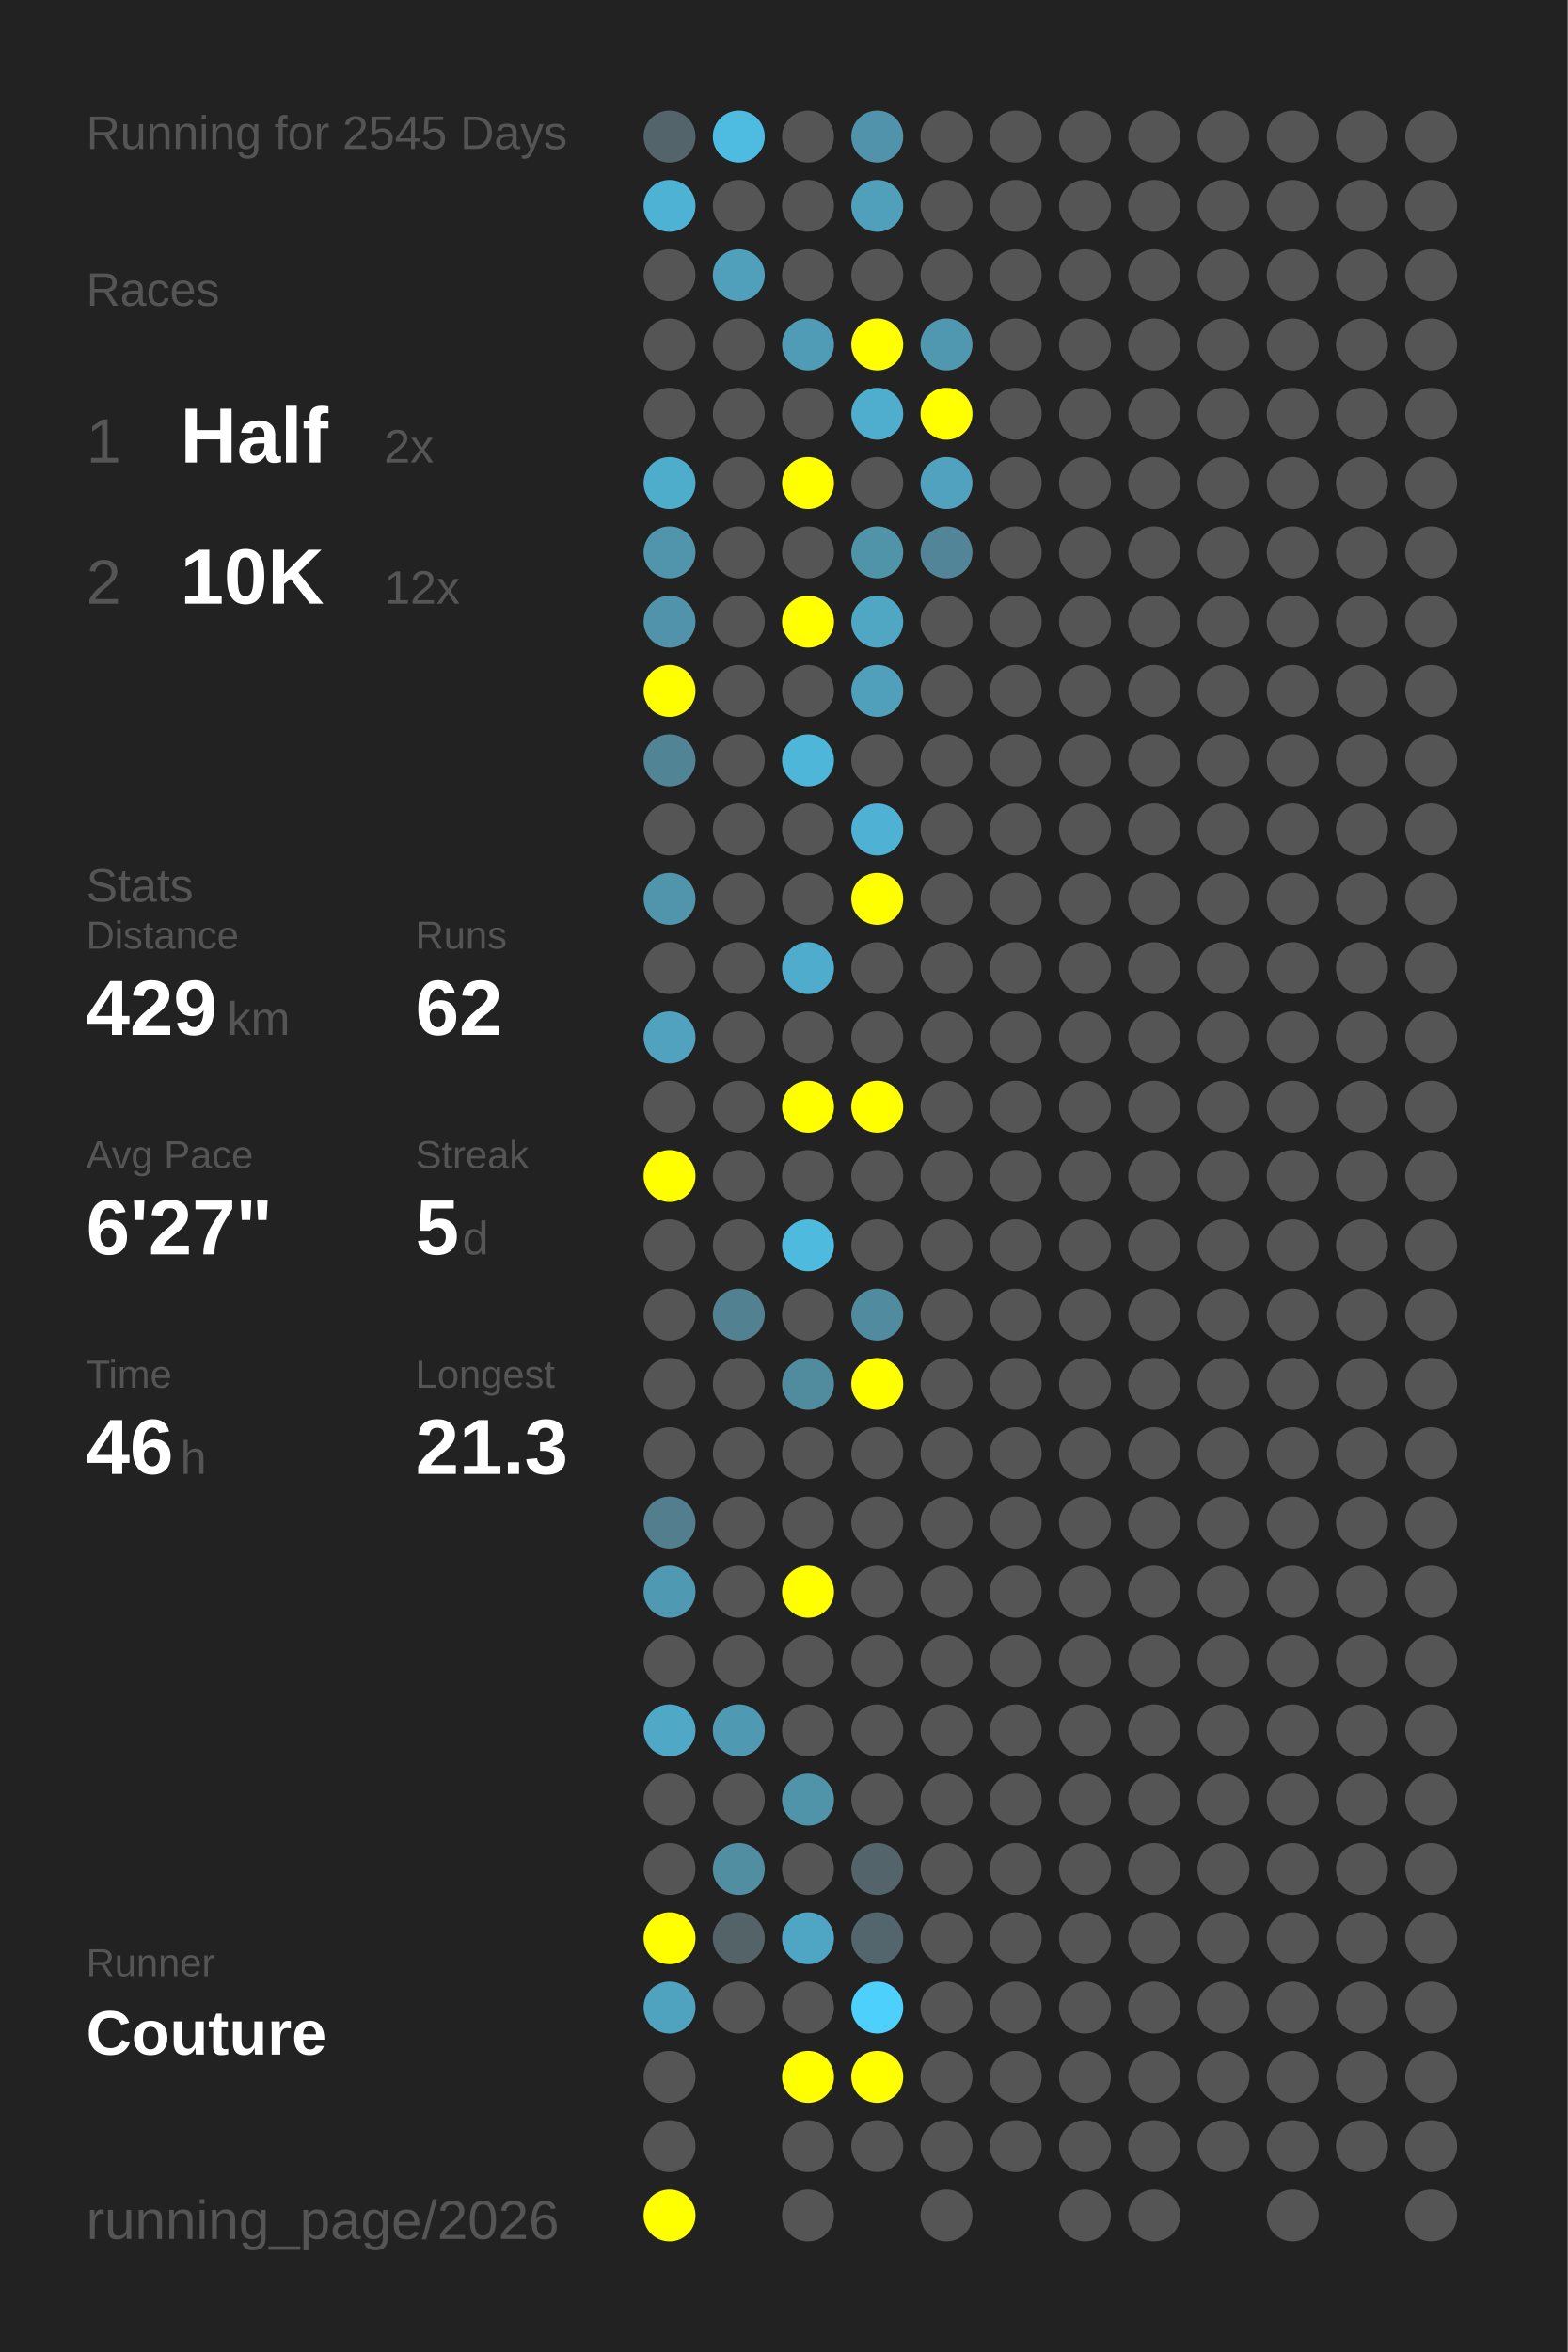
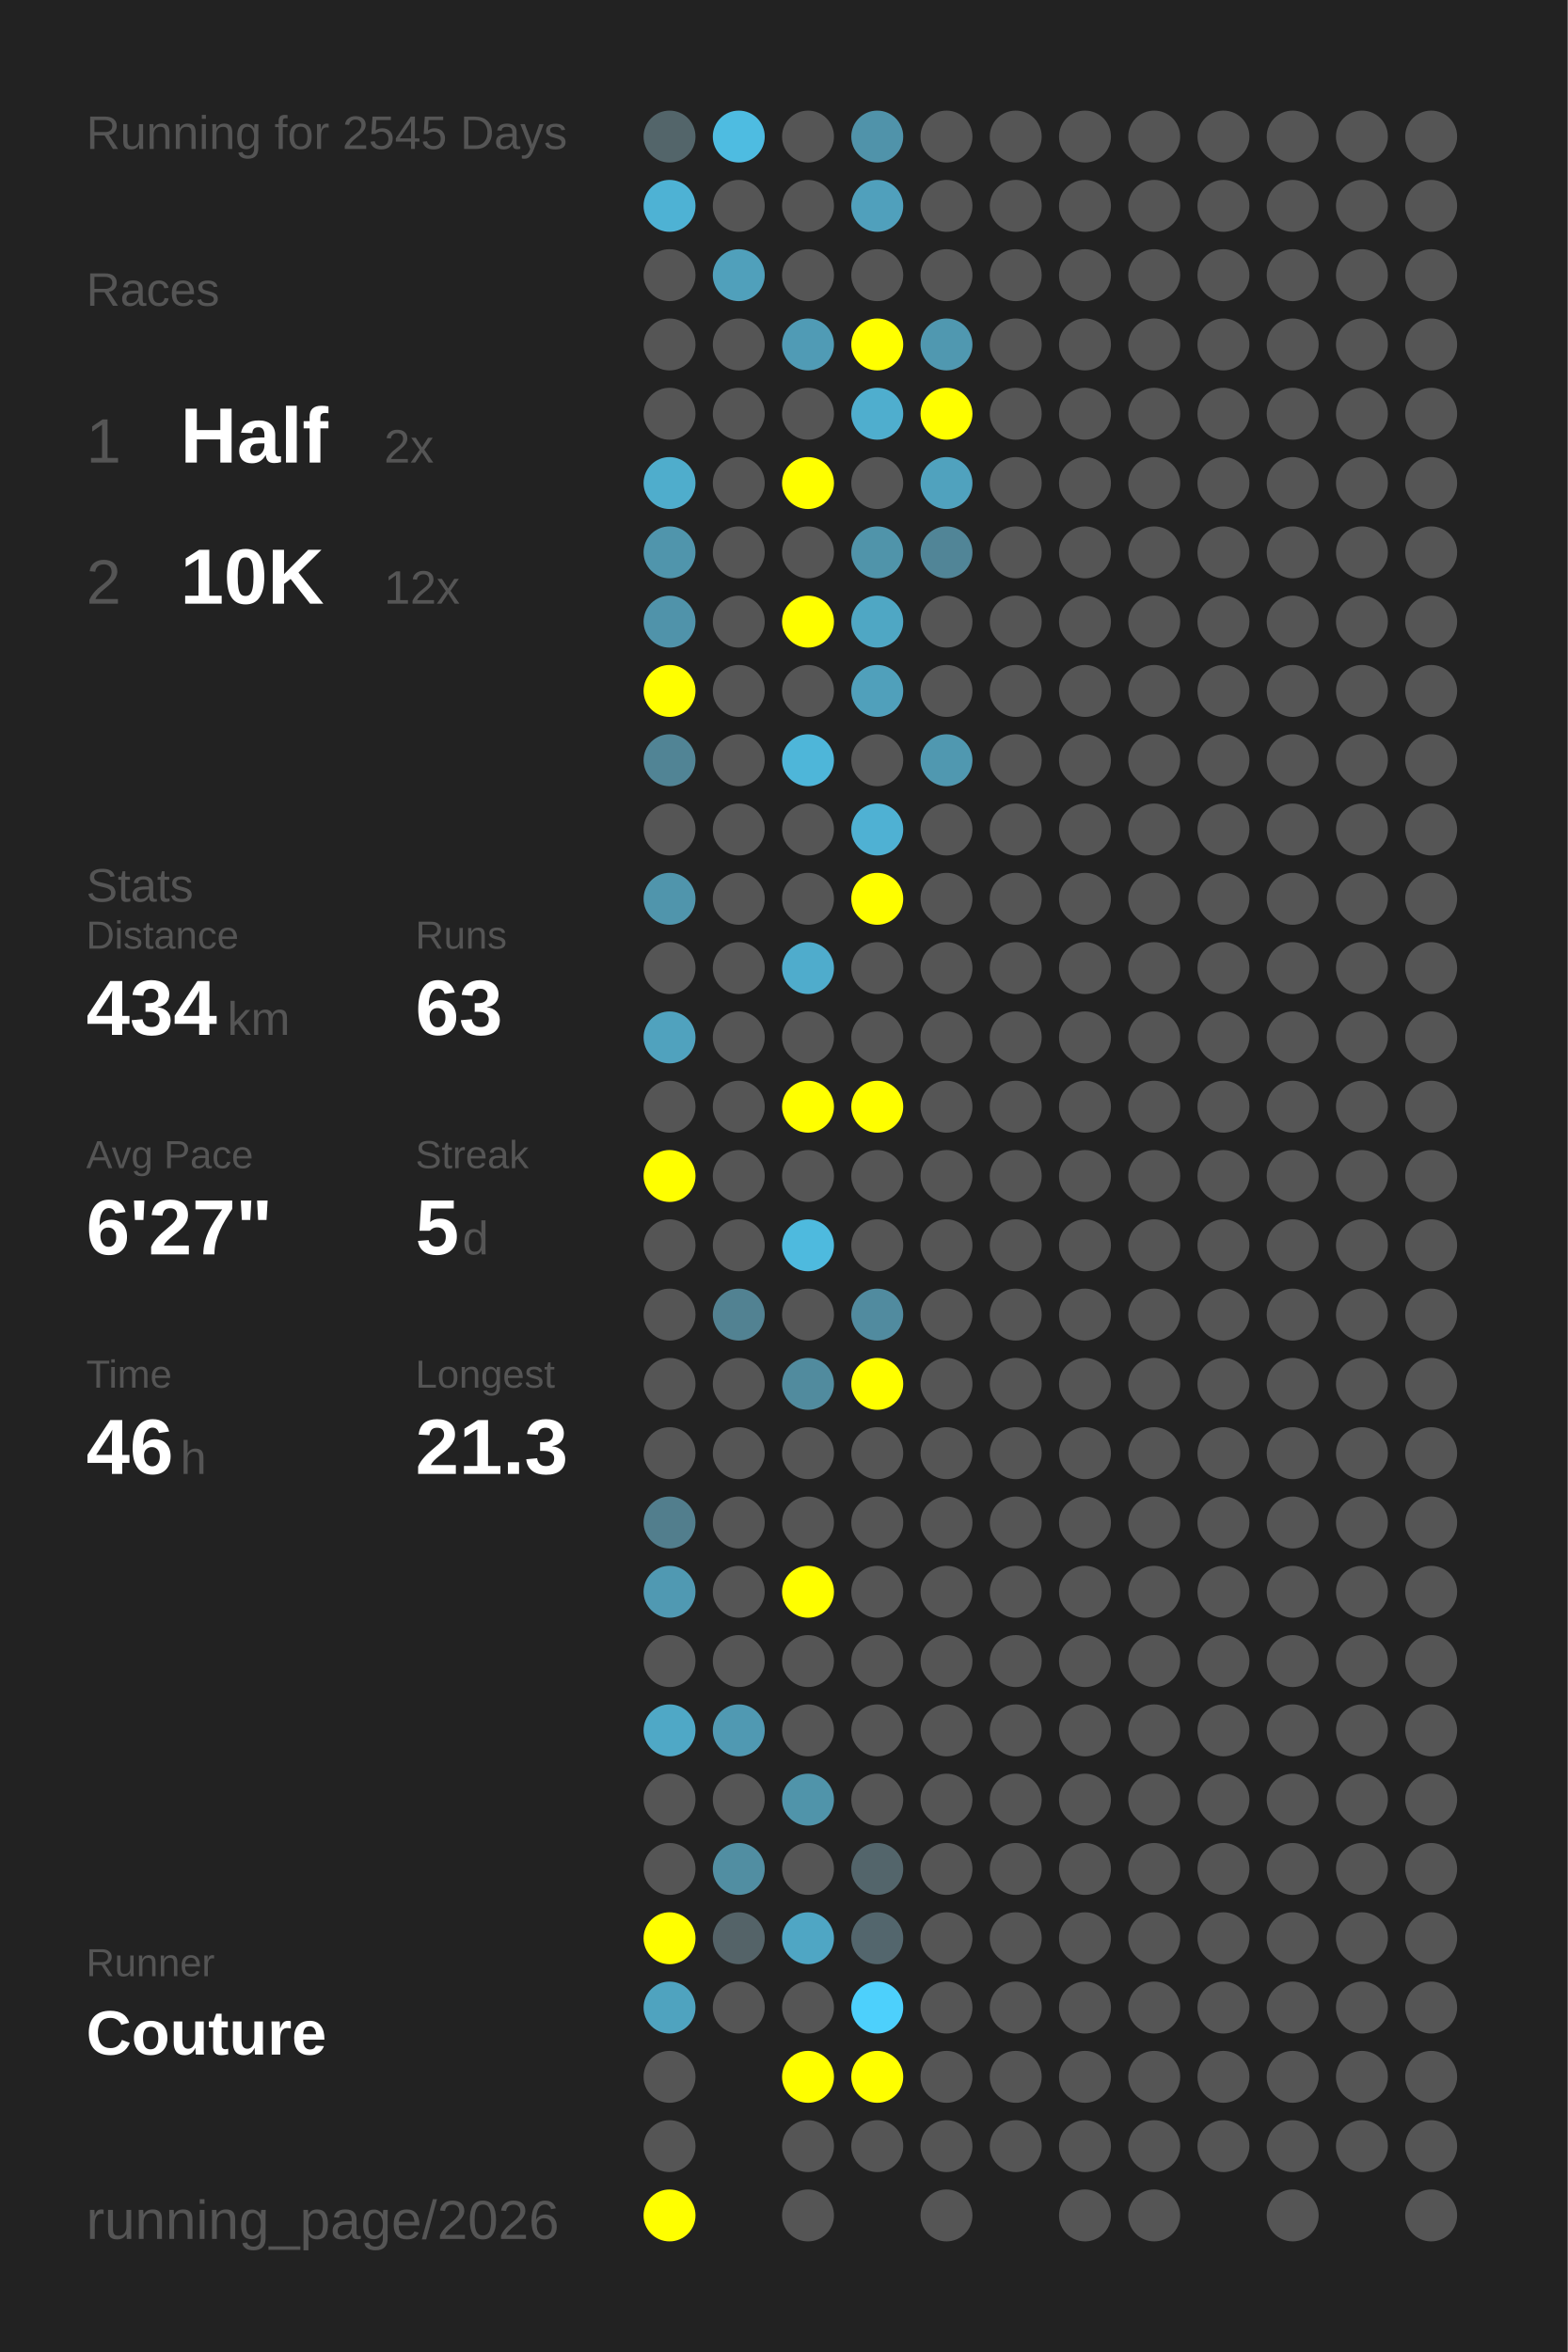
<svg xmlns="http://www.w3.org/2000/svg" baseProfile="full" height="300mm" version="1.1" viewBox="0,0,200,300" width="200mm">
  <defs />
  <rect fill="#222222" height="300" width="200" x="0" y="0" />
  <text fill="#555555" style="font-size:6px; font-family:Arial;" x="11" y="19">Running for 2545 Days</text>
  <text fill="#555555" style="font-size:6px; font-family:Arial;" x="11" y="39">Races</text>
  <text fill="#555555" style="font-size:8px; font-family:Arial;" x="11" y="59">1</text>
  <text fill="#FFFFFF" style="font-size:10px; font-family:Arial; font-weight:bold;" x="23" y="59">Half</text>
  <text fill="#555555" style="font-size:6px; font-family:Arial;" x="49" y="59">2x</text>
  <text fill="#555555" style="font-size:8px; font-family:Arial;" x="11" y="77">2</text>
  <text fill="#FFFFFF" style="font-size:10px; font-family:Arial; font-weight:bold;" x="23" y="77">10K</text>
  <text fill="#555555" style="font-size:6px; font-family:Arial;" x="49" y="77">12x</text>
  <text fill="#555555" style="font-size:6px; font-family:Arial;" x="11" y="115">Stats</text>
  <text fill="#555555" style="font-size:5px; font-family:Arial;" x="11" y="121">Distance</text>
-   <text fill="#FFFFFF" style="font-size:10px; font-family:Arial; font-weight:bold;" x="11" y="132">429</text>
+   <text fill="#FFFFFF" style="font-size:10px; font-family:Arial; font-weight:bold;" x="11" y="132">434</text>
  <text fill="#555555" style="font-size:6px; font-family:Arial;" x="29" y="132">km</text>
  <text fill="#555555" style="font-size:5px; font-family:Arial;" x="53" y="121">Runs</text>
-   <text fill="#FFFFFF" style="font-size:10px; font-family:Arial; font-weight:bold;" x="53" y="132">62</text>
+   <text fill="#FFFFFF" style="font-size:10px; font-family:Arial; font-weight:bold;" x="53" y="132">63</text>
  <text fill="#555555" style="font-size:5px; font-family:Arial;" x="11" y="149">Avg Pace</text>
  <text fill="#FFFFFF" style="font-size:10px; font-family:Arial; font-weight:bold;" x="11" y="160">6'27"</text>
  <text fill="#555555" style="font-size:5px; font-family:Arial;" x="53" y="149">Streak</text>
  <text fill="#FFFFFF" style="font-size:10px; font-family:Arial; font-weight:bold;" x="53" y="160">5</text>
  <text fill="#555555" style="font-size:6px; font-family:Arial;" x="59" y="160">d</text>
  <text fill="#555555" style="font-size:5px; font-family:Arial;" x="11" y="177">Time</text>
  <text fill="#FFFFFF" style="font-size:10px; font-family:Arial; font-weight:bold;" x="11" y="188">46</text>
  <text fill="#555555" style="font-size:6px; font-family:Arial;" x="23" y="188">h</text>
  <text fill="#555555" style="font-size:5px; font-family:Arial;" x="53" y="177">Longest</text>
  <text fill="#FFFFFF" style="font-size:10px; font-family:Arial; font-weight:bold;" x="53" y="188">21.3</text>
  <text fill="#555555" style="font-size:5px; font-family:Arial;" x="11" y="252.065">Runner</text>
  <text fill="#FFFFFF" style="font-size:8px; font-family:Arial; font-weight:bold;" x="11" y="262.065">Couture</text>
  <text fill="#555555" style="font-size:7px; font-family:Arial;" x="11" y="285.581">running_page/2026</text>
  <circle cx="85.417" cy="17.419" fill="#53656a" r="3.312" />
  <circle cx="85.417" cy="26.258" fill="#4eb2d4" r="3.312" />
  <circle cx="85.417" cy="35.097" fill="#555555" r="3.312" />
  <circle cx="85.417" cy="43.935" fill="#555555" r="3.312" />
  <circle cx="85.417" cy="52.774" fill="#555555" r="3.312" />
  <circle cx="85.417" cy="61.613" fill="#4fadcc" r="3.312" />
  <circle cx="85.417" cy="70.452" fill="#5095ac" r="3.312" />
  <circle cx="85.417" cy="79.29" fill="#5093aa" r="3.312" />
  <circle cx="85.417" cy="88.129" fill="#FFFF00" r="3.312" />
  <circle cx="85.417" cy="96.968" fill="#518495" r="3.312" />
  <circle cx="85.417" cy="105.806" fill="#555555" r="3.312" />
  <circle cx="85.417" cy="114.645" fill="#5095ac" r="3.312" />
  <circle cx="85.417" cy="123.484" fill="#555555" r="3.312" />
  <circle cx="85.417" cy="132.323" fill="#50a2be" r="3.312" />
  <circle cx="85.417" cy="141.161" fill="#555555" r="3.312" />
  <circle cx="85.417" cy="150" fill="#FFFF00" r="3.312" />
  <circle cx="85.417" cy="158.839" fill="#555555" r="3.312" />
  <circle cx="85.417" cy="167.677" fill="#555555" r="3.312" />
  <circle cx="85.417" cy="176.516" fill="#555555" r="3.312" />
  <circle cx="85.417" cy="185.355" fill="#555555" r="3.312" />
  <circle cx="85.417" cy="194.194" fill="#527e8d" r="3.312" />
  <circle cx="85.417" cy="203.032" fill="#5099b2" r="3.312" />
  <circle cx="85.417" cy="211.871" fill="#555555" r="3.312" />
  <circle cx="85.417" cy="220.71" fill="#4fa8c6" r="3.312" />
  <circle cx="85.417" cy="229.548" fill="#555555" r="3.312" />
  <circle cx="85.417" cy="238.387" fill="#555555" r="3.312" />
  <circle cx="85.417" cy="247.226" fill="#FFFF00" r="3.312" />
  <circle cx="85.417" cy="256.065" fill="#4fa3bf" r="3.312" />
  <circle cx="85.417" cy="264.903" fill="#555555" r="3.312" />
  <circle cx="85.417" cy="273.742" fill="#555555" r="3.312" />
  <circle cx="85.417" cy="282.581" fill="#FFFF00" r="3.312" />
  <circle cx="94.25" cy="17.419" fill="#4ebce1" r="3.312" />
  <circle cx="94.25" cy="26.258" fill="#555555" r="3.312" />
  <circle cx="94.25" cy="35.097" fill="#50a0bb" r="3.312" />
  <circle cx="94.25" cy="43.935" fill="#555555" r="3.312" />
  <circle cx="94.25" cy="52.774" fill="#555555" r="3.312" />
  <circle cx="94.25" cy="61.613" fill="#555555" r="3.312" />
  <circle cx="94.25" cy="70.452" fill="#555555" r="3.312" />
  <circle cx="94.25" cy="79.29" fill="#555555" r="3.312" />
  <circle cx="94.25" cy="88.129" fill="#555555" r="3.312" />
  <circle cx="94.25" cy="96.968" fill="#555555" r="3.312" />
  <circle cx="94.25" cy="105.806" fill="#555555" r="3.312" />
  <circle cx="94.25" cy="114.645" fill="#555555" r="3.312" />
  <circle cx="94.25" cy="123.484" fill="#555555" r="3.312" />
  <circle cx="94.25" cy="132.323" fill="#555555" r="3.312" />
  <circle cx="94.25" cy="141.161" fill="#555555" r="3.312" />
  <circle cx="94.25" cy="150" fill="#555555" r="3.312" />
  <circle cx="94.25" cy="158.839" fill="#555555" r="3.312" />
  <circle cx="94.25" cy="167.677" fill="#528292" r="3.312" />
  <circle cx="94.25" cy="176.516" fill="#555555" r="3.312" />
  <circle cx="94.25" cy="185.355" fill="#555555" r="3.312" />
  <circle cx="94.25" cy="194.194" fill="#555555" r="3.312" />
  <circle cx="94.25" cy="203.032" fill="#555555" r="3.312" />
  <circle cx="94.25" cy="211.871" fill="#555555" r="3.312" />
  <circle cx="94.25" cy="220.71" fill="#5099b2" r="3.312" />
  <circle cx="94.25" cy="229.548" fill="#555555" r="3.312" />
  <circle cx="94.25" cy="238.387" fill="#518ea2" r="3.312" />
  <circle cx="94.25" cy="247.226" fill="#546368" r="3.312" />
  <circle cx="94.25" cy="256.065" fill="#555555" r="3.312" />
  <circle cx="103.083" cy="17.419" fill="#555555" r="3.312" />
  <circle cx="103.083" cy="26.258" fill="#555555" r="3.312" />
  <circle cx="103.083" cy="35.097" fill="#555555" r="3.312" />
  <circle cx="103.083" cy="43.935" fill="#509bb5" r="3.312" />
  <circle cx="103.083" cy="52.774" fill="#555555" r="3.312" />
  <circle cx="103.083" cy="61.613" fill="#FFFF00" r="3.312" />
  <circle cx="103.083" cy="70.452" fill="#555555" r="3.312" />
  <circle cx="103.083" cy="79.29" fill="#FFFF00" r="3.312" />
  <circle cx="103.083" cy="88.129" fill="#555555" r="3.312" />
  <circle cx="103.083" cy="96.968" fill="#4eb6d9" r="3.312" />
  <circle cx="103.083" cy="105.806" fill="#555555" r="3.312" />
  <circle cx="103.083" cy="114.645" fill="#555555" r="3.312" />
  <circle cx="103.083" cy="123.484" fill="#4faccc" r="3.312" />
  <circle cx="103.083" cy="132.323" fill="#555555" r="3.312" />
  <circle cx="103.083" cy="141.161" fill="#FFFF00" r="3.312" />
  <circle cx="103.083" cy="150" fill="#555555" r="3.312" />
  <circle cx="103.083" cy="158.839" fill="#4ebade" r="3.312" />
  <circle cx="103.083" cy="167.677" fill="#555555" r="3.312" />
  <circle cx="103.083" cy="176.516" fill="#518b9e" r="3.312" />
  <circle cx="103.083" cy="185.355" fill="#555555" r="3.312" />
  <circle cx="103.083" cy="194.194" fill="#555555" r="3.312" />
  <circle cx="103.083" cy="203.032" fill="#FFFF00" r="3.312" />
  <circle cx="103.083" cy="211.871" fill="#555555" r="3.312" />
  <circle cx="103.083" cy="220.71" fill="#555555" r="3.312" />
  <circle cx="103.083" cy="229.548" fill="#5094aa" r="3.312" />
  <circle cx="103.083" cy="238.387" fill="#555555" r="3.312" />
  <circle cx="103.083" cy="247.226" fill="#4fa6c4" r="3.312" />
  <circle cx="103.083" cy="256.065" fill="#555555" r="3.312" />
  <circle cx="103.083" cy="264.903" fill="#FFFF00" r="3.312" />
  <circle cx="103.083" cy="273.742" fill="#555555" r="3.312" />
  <circle cx="103.083" cy="282.581" fill="#555555" r="3.312" />
  <circle cx="111.917" cy="17.419" fill="#5093aa" r="3.312" />
  <circle cx="111.917" cy="26.258" fill="#50a0bc" r="3.312" />
  <circle cx="111.917" cy="35.097" fill="#555555" r="3.312" />
  <circle cx="111.917" cy="43.935" fill="#FFFF00" r="3.312" />
  <circle cx="111.917" cy="52.774" fill="#4faece" r="3.312" />
  <circle cx="111.917" cy="61.613" fill="#555555" r="3.312" />
  <circle cx="111.917" cy="70.452" fill="#5094aa" r="3.312" />
  <circle cx="111.917" cy="79.29" fill="#4fa7c4" r="3.312" />
  <circle cx="111.917" cy="88.129" fill="#50a0bb" r="3.312" />
  <circle cx="111.917" cy="96.968" fill="#555555" r="3.312" />
  <circle cx="111.917" cy="105.806" fill="#4fb1d3" r="3.312" />
  <circle cx="111.917" cy="114.645" fill="#FFFF00" r="3.312" />
  <circle cx="111.917" cy="123.484" fill="#555555" r="3.312" />
  <circle cx="111.917" cy="132.323" fill="#555555" r="3.312" />
  <circle cx="111.917" cy="141.161" fill="#FFFF00" r="3.312" />
  <circle cx="111.917" cy="150" fill="#555555" r="3.312" />
  <circle cx="111.917" cy="158.839" fill="#555555" r="3.312" />
  <circle cx="111.917" cy="167.677" fill="#518b9f" r="3.312" />
  <circle cx="111.917" cy="176.516" fill="#FFFF00" r="3.312" />
  <circle cx="111.917" cy="185.355" fill="#555555" r="3.312" />
  <circle cx="111.917" cy="194.194" fill="#555555" r="3.312" />
  <circle cx="111.917" cy="203.032" fill="#555555" r="3.312" />
  <circle cx="111.917" cy="211.871" fill="#555555" r="3.312" />
  <circle cx="111.917" cy="220.71" fill="#555555" r="3.312" />
  <circle cx="111.917" cy="229.548" fill="#555555" r="3.312" />
  <circle cx="111.917" cy="238.387" fill="#53656b" r="3.312" />
  <circle cx="111.917" cy="247.226" fill="#53666d" r="3.312" />
  <circle cx="111.917" cy="256.065" fill="#4dd0fc" r="3.312" />
  <circle cx="111.917" cy="264.903" fill="#FFFF00" r="3.312" />
  <circle cx="111.917" cy="273.742" fill="#555555" r="3.312" />
  <circle cx="120.75" cy="17.419" fill="#555555" r="3.312" />
  <circle cx="120.75" cy="26.258" fill="#555555" r="3.312" />
  <circle cx="120.75" cy="35.097" fill="#555555" r="3.312" />
  <circle cx="120.75" cy="43.935" fill="#5098b0" r="3.312" />
  <circle cx="120.75" cy="52.774" fill="#FFFF00" r="3.312" />
  <circle cx="120.75" cy="61.613" fill="#50a2be" r="3.312" />
  <circle cx="120.75" cy="70.452" fill="#518597" r="3.312" />
  <circle cx="120.75" cy="79.29" fill="#555555" r="3.312" />
  <circle cx="120.75" cy="88.129" fill="#555555" r="3.312" />
-   <circle cx="120.75" cy="96.968" fill="#555555" r="3.312" />
+   <circle cx="120.75" cy="96.968" fill="#5098b0" r="3.312" />
  <circle cx="120.75" cy="105.806" fill="#555555" r="3.312" />
  <circle cx="120.75" cy="114.645" fill="#555555" r="3.312" />
  <circle cx="120.75" cy="123.484" fill="#555555" r="3.312" />
  <circle cx="120.75" cy="132.323" fill="#555555" r="3.312" />
  <circle cx="120.75" cy="141.161" fill="#555555" r="3.312" />
  <circle cx="120.75" cy="150" fill="#555555" r="3.312" />
  <circle cx="120.75" cy="158.839" fill="#555555" r="3.312" />
  <circle cx="120.75" cy="167.677" fill="#555555" r="3.312" />
  <circle cx="120.75" cy="176.516" fill="#555555" r="3.312" />
  <circle cx="120.75" cy="185.355" fill="#555555" r="3.312" />
  <circle cx="120.75" cy="194.194" fill="#555555" r="3.312" />
  <circle cx="120.75" cy="203.032" fill="#555555" r="3.312" />
  <circle cx="120.75" cy="211.871" fill="#555555" r="3.312" />
  <circle cx="120.75" cy="220.71" fill="#555555" r="3.312" />
  <circle cx="120.75" cy="229.548" fill="#555555" r="3.312" />
  <circle cx="120.75" cy="238.387" fill="#555555" r="3.312" />
  <circle cx="120.75" cy="247.226" fill="#555555" r="3.312" />
  <circle cx="120.75" cy="256.065" fill="#555555" r="3.312" />
  <circle cx="120.75" cy="264.903" fill="#555555" r="3.312" />
  <circle cx="120.75" cy="273.742" fill="#555555" r="3.312" />
  <circle cx="120.75" cy="282.581" fill="#555555" r="3.312" />
  <circle cx="129.583" cy="17.419" fill="#555555" r="3.312" />
  <circle cx="129.583" cy="26.258" fill="#555555" r="3.312" />
  <circle cx="129.583" cy="35.097" fill="#555555" r="3.312" />
  <circle cx="129.583" cy="43.935" fill="#555555" r="3.312" />
  <circle cx="129.583" cy="52.774" fill="#555555" r="3.312" />
  <circle cx="129.583" cy="61.613" fill="#555555" r="3.312" />
  <circle cx="129.583" cy="70.452" fill="#555555" r="3.312" />
  <circle cx="129.583" cy="79.29" fill="#555555" r="3.312" />
  <circle cx="129.583" cy="88.129" fill="#555555" r="3.312" />
  <circle cx="129.583" cy="96.968" fill="#555555" r="3.312" />
  <circle cx="129.583" cy="105.806" fill="#555555" r="3.312" />
  <circle cx="129.583" cy="114.645" fill="#555555" r="3.312" />
  <circle cx="129.583" cy="123.484" fill="#555555" r="3.312" />
  <circle cx="129.583" cy="132.323" fill="#555555" r="3.312" />
  <circle cx="129.583" cy="141.161" fill="#555555" r="3.312" />
  <circle cx="129.583" cy="150" fill="#555555" r="3.312" />
  <circle cx="129.583" cy="158.839" fill="#555555" r="3.312" />
  <circle cx="129.583" cy="167.677" fill="#555555" r="3.312" />
  <circle cx="129.583" cy="176.516" fill="#555555" r="3.312" />
  <circle cx="129.583" cy="185.355" fill="#555555" r="3.312" />
  <circle cx="129.583" cy="194.194" fill="#555555" r="3.312" />
  <circle cx="129.583" cy="203.032" fill="#555555" r="3.312" />
  <circle cx="129.583" cy="211.871" fill="#555555" r="3.312" />
  <circle cx="129.583" cy="220.71" fill="#555555" r="3.312" />
  <circle cx="129.583" cy="229.548" fill="#555555" r="3.312" />
  <circle cx="129.583" cy="238.387" fill="#555555" r="3.312" />
  <circle cx="129.583" cy="247.226" fill="#555555" r="3.312" />
  <circle cx="129.583" cy="256.065" fill="#555555" r="3.312" />
  <circle cx="129.583" cy="264.903" fill="#555555" r="3.312" />
  <circle cx="129.583" cy="273.742" fill="#555555" r="3.312" />
  <circle cx="138.417" cy="17.419" fill="#555555" r="3.312" />
  <circle cx="138.417" cy="26.258" fill="#555555" r="3.312" />
  <circle cx="138.417" cy="35.097" fill="#555555" r="3.312" />
  <circle cx="138.417" cy="43.935" fill="#555555" r="3.312" />
  <circle cx="138.417" cy="52.774" fill="#555555" r="3.312" />
  <circle cx="138.417" cy="61.613" fill="#555555" r="3.312" />
  <circle cx="138.417" cy="70.452" fill="#555555" r="3.312" />
  <circle cx="138.417" cy="79.29" fill="#555555" r="3.312" />
  <circle cx="138.417" cy="88.129" fill="#555555" r="3.312" />
  <circle cx="138.417" cy="96.968" fill="#555555" r="3.312" />
  <circle cx="138.417" cy="105.806" fill="#555555" r="3.312" />
  <circle cx="138.417" cy="114.645" fill="#555555" r="3.312" />
  <circle cx="138.417" cy="123.484" fill="#555555" r="3.312" />
  <circle cx="138.417" cy="132.323" fill="#555555" r="3.312" />
  <circle cx="138.417" cy="141.161" fill="#555555" r="3.312" />
  <circle cx="138.417" cy="150" fill="#555555" r="3.312" />
  <circle cx="138.417" cy="158.839" fill="#555555" r="3.312" />
  <circle cx="138.417" cy="167.677" fill="#555555" r="3.312" />
  <circle cx="138.417" cy="176.516" fill="#555555" r="3.312" />
  <circle cx="138.417" cy="185.355" fill="#555555" r="3.312" />
  <circle cx="138.417" cy="194.194" fill="#555555" r="3.312" />
  <circle cx="138.417" cy="203.032" fill="#555555" r="3.312" />
  <circle cx="138.417" cy="211.871" fill="#555555" r="3.312" />
  <circle cx="138.417" cy="220.71" fill="#555555" r="3.312" />
  <circle cx="138.417" cy="229.548" fill="#555555" r="3.312" />
  <circle cx="138.417" cy="238.387" fill="#555555" r="3.312" />
  <circle cx="138.417" cy="247.226" fill="#555555" r="3.312" />
  <circle cx="138.417" cy="256.065" fill="#555555" r="3.312" />
  <circle cx="138.417" cy="264.903" fill="#555555" r="3.312" />
  <circle cx="138.417" cy="273.742" fill="#555555" r="3.312" />
  <circle cx="138.417" cy="282.581" fill="#555555" r="3.312" />
  <circle cx="147.25" cy="17.419" fill="#555555" r="3.312" />
  <circle cx="147.25" cy="26.258" fill="#555555" r="3.312" />
  <circle cx="147.25" cy="35.097" fill="#555555" r="3.312" />
  <circle cx="147.25" cy="43.935" fill="#555555" r="3.312" />
  <circle cx="147.25" cy="52.774" fill="#555555" r="3.312" />
  <circle cx="147.25" cy="61.613" fill="#555555" r="3.312" />
  <circle cx="147.25" cy="70.452" fill="#555555" r="3.312" />
  <circle cx="147.25" cy="79.29" fill="#555555" r="3.312" />
  <circle cx="147.25" cy="88.129" fill="#555555" r="3.312" />
  <circle cx="147.25" cy="96.968" fill="#555555" r="3.312" />
  <circle cx="147.25" cy="105.806" fill="#555555" r="3.312" />
  <circle cx="147.25" cy="114.645" fill="#555555" r="3.312" />
  <circle cx="147.25" cy="123.484" fill="#555555" r="3.312" />
  <circle cx="147.25" cy="132.323" fill="#555555" r="3.312" />
  <circle cx="147.25" cy="141.161" fill="#555555" r="3.312" />
  <circle cx="147.25" cy="150" fill="#555555" r="3.312" />
  <circle cx="147.25" cy="158.839" fill="#555555" r="3.312" />
  <circle cx="147.25" cy="167.677" fill="#555555" r="3.312" />
  <circle cx="147.25" cy="176.516" fill="#555555" r="3.312" />
  <circle cx="147.25" cy="185.355" fill="#555555" r="3.312" />
  <circle cx="147.25" cy="194.194" fill="#555555" r="3.312" />
  <circle cx="147.25" cy="203.032" fill="#555555" r="3.312" />
  <circle cx="147.25" cy="211.871" fill="#555555" r="3.312" />
  <circle cx="147.25" cy="220.71" fill="#555555" r="3.312" />
  <circle cx="147.25" cy="229.548" fill="#555555" r="3.312" />
  <circle cx="147.25" cy="238.387" fill="#555555" r="3.312" />
  <circle cx="147.25" cy="247.226" fill="#555555" r="3.312" />
  <circle cx="147.25" cy="256.065" fill="#555555" r="3.312" />
  <circle cx="147.25" cy="264.903" fill="#555555" r="3.312" />
  <circle cx="147.25" cy="273.742" fill="#555555" r="3.312" />
  <circle cx="147.25" cy="282.581" fill="#555555" r="3.312" />
  <circle cx="156.083" cy="17.419" fill="#555555" r="3.312" />
  <circle cx="156.083" cy="26.258" fill="#555555" r="3.312" />
  <circle cx="156.083" cy="35.097" fill="#555555" r="3.312" />
  <circle cx="156.083" cy="43.935" fill="#555555" r="3.312" />
  <circle cx="156.083" cy="52.774" fill="#555555" r="3.312" />
  <circle cx="156.083" cy="61.613" fill="#555555" r="3.312" />
  <circle cx="156.083" cy="70.452" fill="#555555" r="3.312" />
  <circle cx="156.083" cy="79.29" fill="#555555" r="3.312" />
  <circle cx="156.083" cy="88.129" fill="#555555" r="3.312" />
  <circle cx="156.083" cy="96.968" fill="#555555" r="3.312" />
  <circle cx="156.083" cy="105.806" fill="#555555" r="3.312" />
  <circle cx="156.083" cy="114.645" fill="#555555" r="3.312" />
  <circle cx="156.083" cy="123.484" fill="#555555" r="3.312" />
  <circle cx="156.083" cy="132.323" fill="#555555" r="3.312" />
  <circle cx="156.083" cy="141.161" fill="#555555" r="3.312" />
  <circle cx="156.083" cy="150" fill="#555555" r="3.312" />
  <circle cx="156.083" cy="158.839" fill="#555555" r="3.312" />
  <circle cx="156.083" cy="167.677" fill="#555555" r="3.312" />
  <circle cx="156.083" cy="176.516" fill="#555555" r="3.312" />
  <circle cx="156.083" cy="185.355" fill="#555555" r="3.312" />
  <circle cx="156.083" cy="194.194" fill="#555555" r="3.312" />
  <circle cx="156.083" cy="203.032" fill="#555555" r="3.312" />
  <circle cx="156.083" cy="211.871" fill="#555555" r="3.312" />
  <circle cx="156.083" cy="220.71" fill="#555555" r="3.312" />
  <circle cx="156.083" cy="229.548" fill="#555555" r="3.312" />
  <circle cx="156.083" cy="238.387" fill="#555555" r="3.312" />
  <circle cx="156.083" cy="247.226" fill="#555555" r="3.312" />
  <circle cx="156.083" cy="256.065" fill="#555555" r="3.312" />
  <circle cx="156.083" cy="264.903" fill="#555555" r="3.312" />
  <circle cx="156.083" cy="273.742" fill="#555555" r="3.312" />
  <circle cx="164.917" cy="17.419" fill="#555555" r="3.312" />
  <circle cx="164.917" cy="26.258" fill="#555555" r="3.312" />
  <circle cx="164.917" cy="35.097" fill="#555555" r="3.312" />
  <circle cx="164.917" cy="43.935" fill="#555555" r="3.312" />
  <circle cx="164.917" cy="52.774" fill="#555555" r="3.312" />
  <circle cx="164.917" cy="61.613" fill="#555555" r="3.312" />
  <circle cx="164.917" cy="70.452" fill="#555555" r="3.312" />
  <circle cx="164.917" cy="79.29" fill="#555555" r="3.312" />
  <circle cx="164.917" cy="88.129" fill="#555555" r="3.312" />
  <circle cx="164.917" cy="96.968" fill="#555555" r="3.312" />
  <circle cx="164.917" cy="105.806" fill="#555555" r="3.312" />
  <circle cx="164.917" cy="114.645" fill="#555555" r="3.312" />
  <circle cx="164.917" cy="123.484" fill="#555555" r="3.312" />
  <circle cx="164.917" cy="132.323" fill="#555555" r="3.312" />
  <circle cx="164.917" cy="141.161" fill="#555555" r="3.312" />
  <circle cx="164.917" cy="150" fill="#555555" r="3.312" />
  <circle cx="164.917" cy="158.839" fill="#555555" r="3.312" />
  <circle cx="164.917" cy="167.677" fill="#555555" r="3.312" />
  <circle cx="164.917" cy="176.516" fill="#555555" r="3.312" />
  <circle cx="164.917" cy="185.355" fill="#555555" r="3.312" />
  <circle cx="164.917" cy="194.194" fill="#555555" r="3.312" />
  <circle cx="164.917" cy="203.032" fill="#555555" r="3.312" />
  <circle cx="164.917" cy="211.871" fill="#555555" r="3.312" />
  <circle cx="164.917" cy="220.71" fill="#555555" r="3.312" />
  <circle cx="164.917" cy="229.548" fill="#555555" r="3.312" />
  <circle cx="164.917" cy="238.387" fill="#555555" r="3.312" />
  <circle cx="164.917" cy="247.226" fill="#555555" r="3.312" />
  <circle cx="164.917" cy="256.065" fill="#555555" r="3.312" />
  <circle cx="164.917" cy="264.903" fill="#555555" r="3.312" />
  <circle cx="164.917" cy="273.742" fill="#555555" r="3.312" />
  <circle cx="164.917" cy="282.581" fill="#555555" r="3.312" />
  <circle cx="173.75" cy="17.419" fill="#555555" r="3.312" />
  <circle cx="173.75" cy="26.258" fill="#555555" r="3.312" />
  <circle cx="173.75" cy="35.097" fill="#555555" r="3.312" />
  <circle cx="173.75" cy="43.935" fill="#555555" r="3.312" />
  <circle cx="173.75" cy="52.774" fill="#555555" r="3.312" />
  <circle cx="173.75" cy="61.613" fill="#555555" r="3.312" />
  <circle cx="173.75" cy="70.452" fill="#555555" r="3.312" />
  <circle cx="173.75" cy="79.29" fill="#555555" r="3.312" />
  <circle cx="173.75" cy="88.129" fill="#555555" r="3.312" />
  <circle cx="173.75" cy="96.968" fill="#555555" r="3.312" />
  <circle cx="173.75" cy="105.806" fill="#555555" r="3.312" />
  <circle cx="173.75" cy="114.645" fill="#555555" r="3.312" />
  <circle cx="173.75" cy="123.484" fill="#555555" r="3.312" />
  <circle cx="173.75" cy="132.323" fill="#555555" r="3.312" />
  <circle cx="173.75" cy="141.161" fill="#555555" r="3.312" />
  <circle cx="173.75" cy="150" fill="#555555" r="3.312" />
  <circle cx="173.75" cy="158.839" fill="#555555" r="3.312" />
  <circle cx="173.75" cy="167.677" fill="#555555" r="3.312" />
  <circle cx="173.75" cy="176.516" fill="#555555" r="3.312" />
  <circle cx="173.75" cy="185.355" fill="#555555" r="3.312" />
  <circle cx="173.75" cy="194.194" fill="#555555" r="3.312" />
  <circle cx="173.75" cy="203.032" fill="#555555" r="3.312" />
  <circle cx="173.75" cy="211.871" fill="#555555" r="3.312" />
  <circle cx="173.75" cy="220.71" fill="#555555" r="3.312" />
  <circle cx="173.75" cy="229.548" fill="#555555" r="3.312" />
  <circle cx="173.75" cy="238.387" fill="#555555" r="3.312" />
  <circle cx="173.75" cy="247.226" fill="#555555" r="3.312" />
  <circle cx="173.75" cy="256.065" fill="#555555" r="3.312" />
  <circle cx="173.75" cy="264.903" fill="#555555" r="3.312" />
  <circle cx="173.75" cy="273.742" fill="#555555" r="3.312" />
  <circle cx="182.583" cy="17.419" fill="#555555" r="3.312" />
  <circle cx="182.583" cy="26.258" fill="#555555" r="3.312" />
  <circle cx="182.583" cy="35.097" fill="#555555" r="3.312" />
  <circle cx="182.583" cy="43.935" fill="#555555" r="3.312" />
  <circle cx="182.583" cy="52.774" fill="#555555" r="3.312" />
  <circle cx="182.583" cy="61.613" fill="#555555" r="3.312" />
  <circle cx="182.583" cy="70.452" fill="#555555" r="3.312" />
  <circle cx="182.583" cy="79.29" fill="#555555" r="3.312" />
  <circle cx="182.583" cy="88.129" fill="#555555" r="3.312" />
  <circle cx="182.583" cy="96.968" fill="#555555" r="3.312" />
  <circle cx="182.583" cy="105.806" fill="#555555" r="3.312" />
  <circle cx="182.583" cy="114.645" fill="#555555" r="3.312" />
  <circle cx="182.583" cy="123.484" fill="#555555" r="3.312" />
  <circle cx="182.583" cy="132.323" fill="#555555" r="3.312" />
  <circle cx="182.583" cy="141.161" fill="#555555" r="3.312" />
  <circle cx="182.583" cy="150" fill="#555555" r="3.312" />
  <circle cx="182.583" cy="158.839" fill="#555555" r="3.312" />
  <circle cx="182.583" cy="167.677" fill="#555555" r="3.312" />
  <circle cx="182.583" cy="176.516" fill="#555555" r="3.312" />
  <circle cx="182.583" cy="185.355" fill="#555555" r="3.312" />
  <circle cx="182.583" cy="194.194" fill="#555555" r="3.312" />
  <circle cx="182.583" cy="203.032" fill="#555555" r="3.312" />
  <circle cx="182.583" cy="211.871" fill="#555555" r="3.312" />
  <circle cx="182.583" cy="220.71" fill="#555555" r="3.312" />
  <circle cx="182.583" cy="229.548" fill="#555555" r="3.312" />
  <circle cx="182.583" cy="238.387" fill="#555555" r="3.312" />
  <circle cx="182.583" cy="247.226" fill="#555555" r="3.312" />
  <circle cx="182.583" cy="256.065" fill="#555555" r="3.312" />
  <circle cx="182.583" cy="264.903" fill="#555555" r="3.312" />
  <circle cx="182.583" cy="273.742" fill="#555555" r="3.312" />
  <circle cx="182.583" cy="282.581" fill="#555555" r="3.312" />
</svg>
